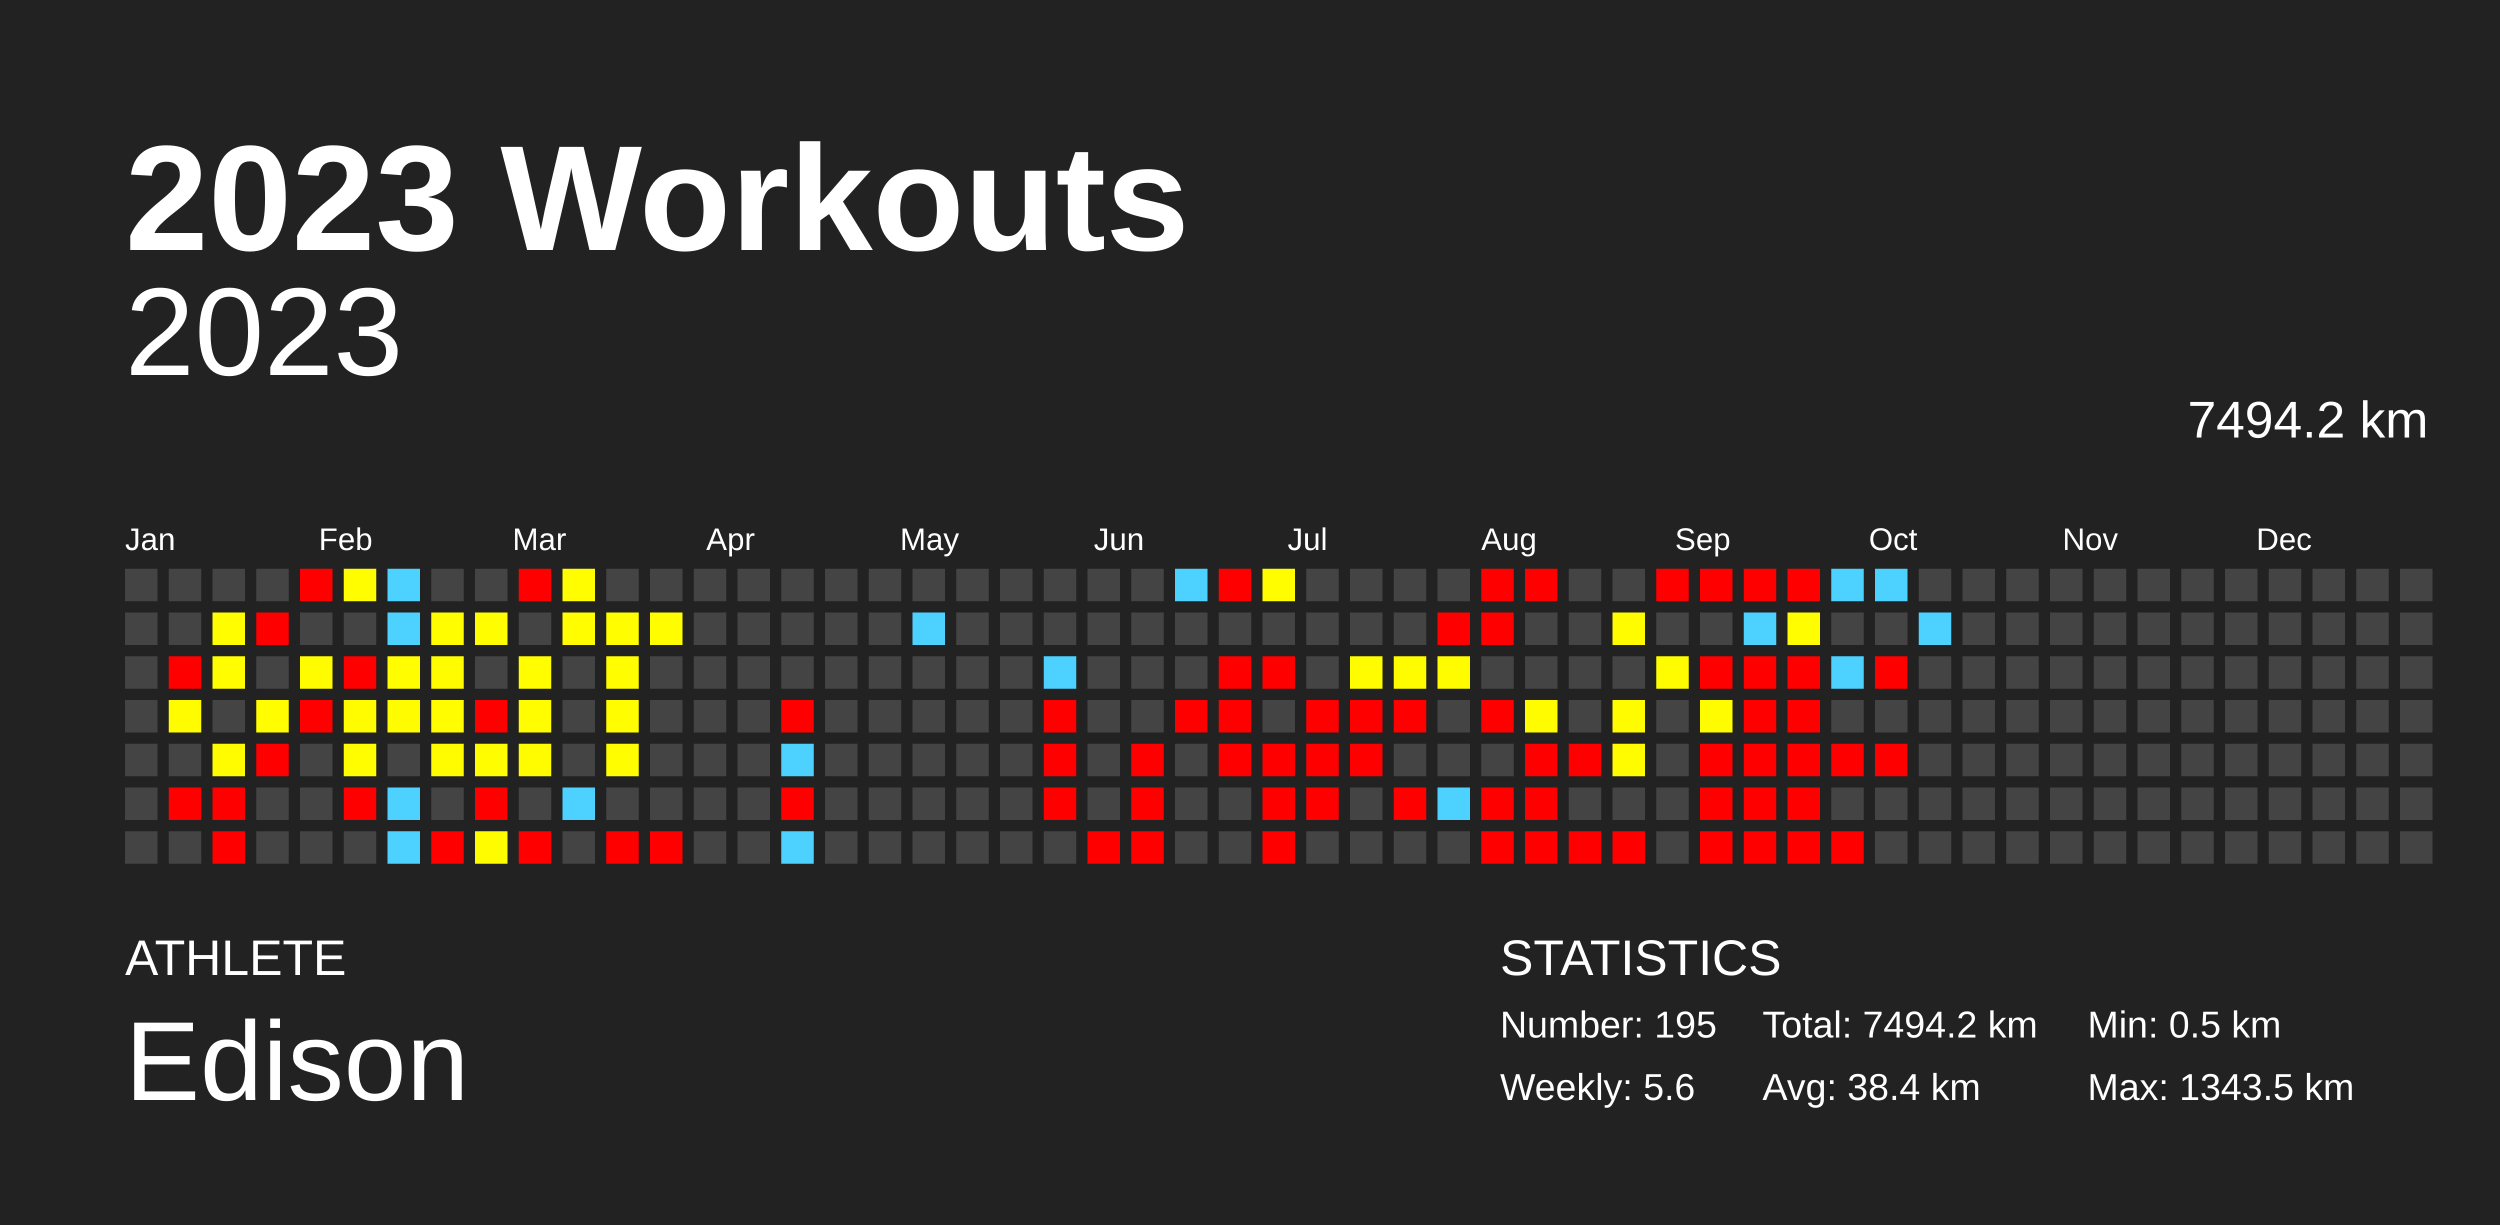
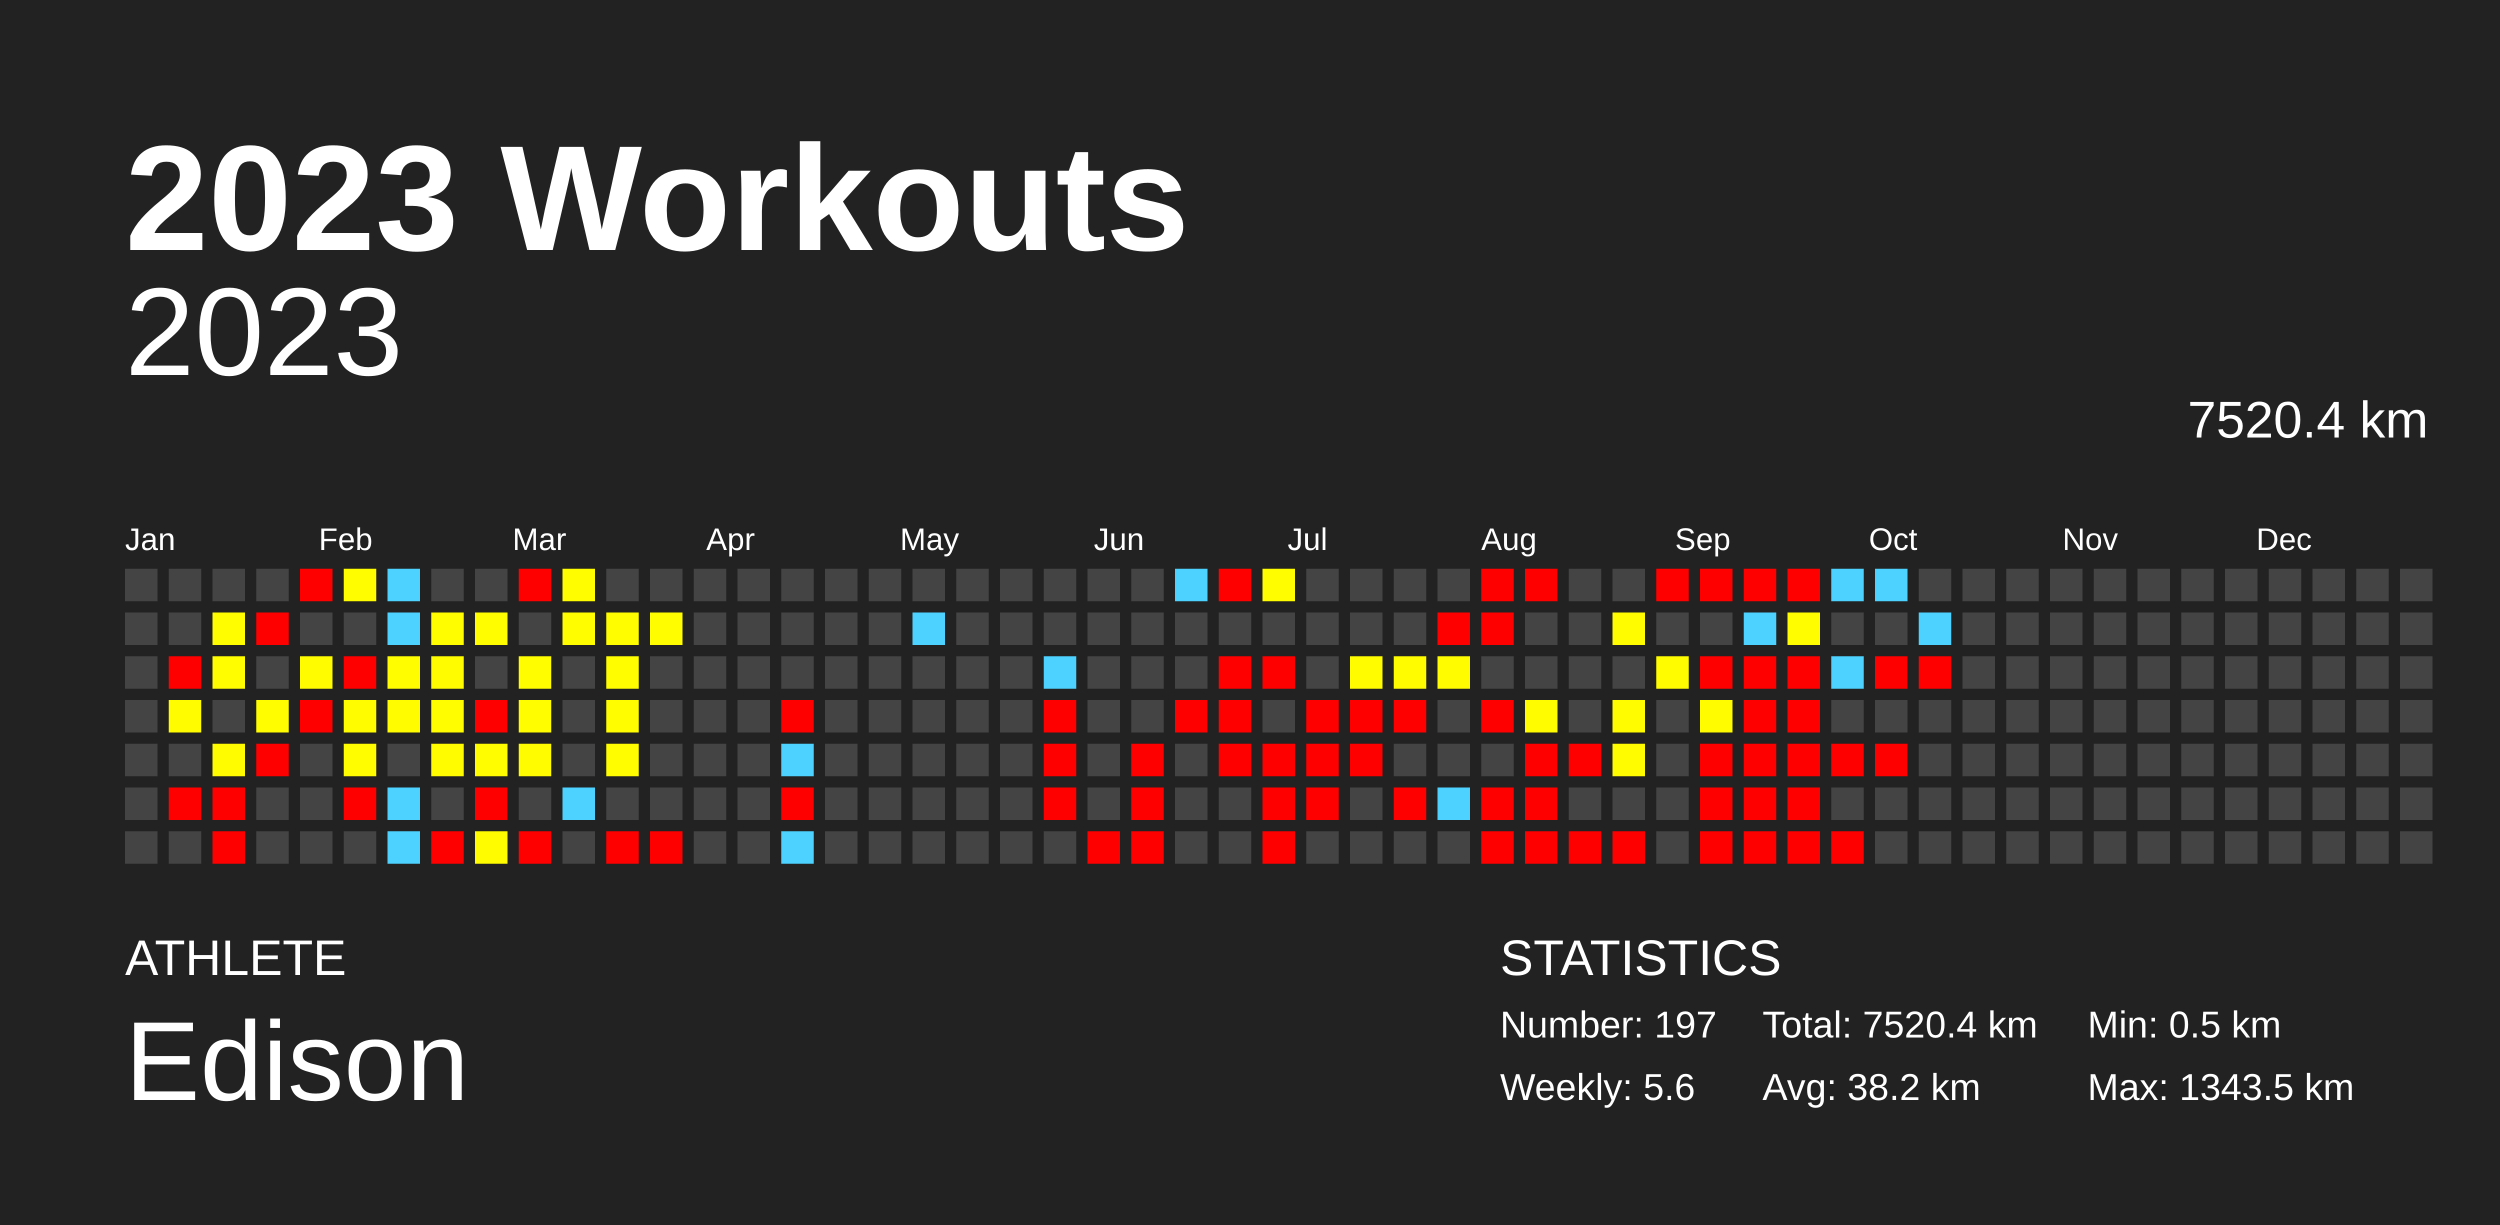
<svg xmlns="http://www.w3.org/2000/svg" baseProfile="full" height="98mm" version="1.1" viewBox="0,0,200,98" width="200mm">
  <defs />
  <rect fill="#222222" height="98" width="200" x="0" y="0" />
  <text fill="#FFFFFF" style="font-size:12px; font-family:Arial; font-weight:bold;" x="10" y="20">2023 Workouts</text>
  <text fill="#FFFFFF" style="font-size:4px; font-family:Arial" x="10" y="78">ATHLETE</text>
  <text fill="#FFFFFF" style="font-size:9px; font-family:Arial" x="10" y="88">Edison</text>
  <text fill="#FFFFFF" style="font-size:4px; font-family:Arial" x="120" y="78">STATISTICS</text>
-   <text fill="#FFFFFF" style="font-size:3px; font-family:Arial" x="120" y="83">Number: 195</text>
+   <text fill="#FFFFFF" style="font-size:3px; font-family:Arial" x="120" y="83">Number: 197</text>
  <text fill="#FFFFFF" style="font-size:3px; font-family:Arial" x="120" y="88">Weekly: 5.6</text>
-   <text fill="#FFFFFF" style="font-size:3px; font-family:Arial" x="141" y="83">Total: 7494.2 km</text>
-   <text fill="#FFFFFF" style="font-size:3px; font-family:Arial" x="141" y="88">Avg: 38.4 km</text>
+   <text fill="#FFFFFF" style="font-size:3px; font-family:Arial" x="141" y="83">Total: 7520.4 km</text>
+   <text fill="#FFFFFF" style="font-size:3px; font-family:Arial" x="141" y="88">Avg: 38.2 km</text>
  <text fill="#FFFFFF" style="font-size:3px; font-family:Arial" x="167" y="83">Min: 0.5 km</text>
  <text fill="#FFFFFF" style="font-size:3px; font-family:Arial" x="167" y="88">Max: 1343.5 km</text>
  <text alignment-baseline="hanging" fill="#FFFFFF" style="font-size:10.0px; font-family:Arial;" x="10" y="30">2023</text>
-   <text alignment-baseline="hanging" fill="#FFFFFF" style="font-size:4.125px; font-family:Arial;" x="175" y="35">7494.2 km</text>
+   <text alignment-baseline="hanging" fill="#FFFFFF" style="font-size:4.125px; font-family:Arial;" x="175" y="35">7520.4 km</text>
  <text fill="#FFFFFF" style="font-size:2.5px; font-family:Arial" x="10.0" y="44">Jan</text>
  <text fill="#FFFFFF" style="font-size:2.5px; font-family:Arial" x="25.5" y="44">Feb</text>
  <text fill="#FFFFFF" style="font-size:2.5px; font-family:Arial" x="41.0" y="44">Mar</text>
  <text fill="#FFFFFF" style="font-size:2.5px; font-family:Arial" x="56.5" y="44">Apr</text>
  <text fill="#FFFFFF" style="font-size:2.5px; font-family:Arial" x="72.0" y="44">May</text>
  <text fill="#FFFFFF" style="font-size:2.5px; font-family:Arial" x="87.5" y="44">Jun</text>
  <text fill="#FFFFFF" style="font-size:2.5px; font-family:Arial" x="103.0" y="44">Jul</text>
  <text fill="#FFFFFF" style="font-size:2.5px; font-family:Arial" x="118.5" y="44">Aug</text>
  <text fill="#FFFFFF" style="font-size:2.5px; font-family:Arial" x="134.0" y="44">Sep</text>
  <text fill="#FFFFFF" style="font-size:2.5px; font-family:Arial" x="149.5" y="44">Oct</text>
  <text fill="#FFFFFF" style="font-size:2.5px; font-family:Arial" x="165.0" y="44">Nov</text>
  <text fill="#FFFFFF" style="font-size:2.5px; font-family:Arial" x="180.5" y="44">Dec</text>
  <rect fill="#444444" height="2.6" width="2.6" x="10.0" y="45.5" />
  <rect fill="#444444" height="2.6" width="2.6" x="10.0" y="49.0" />
  <rect fill="#444444" height="2.6" width="2.6" x="10.0" y="52.5" />
  <rect fill="#444444" height="2.6" width="2.6" x="10.0" y="56.0" />
  <rect fill="#444444" height="2.6" width="2.6" x="10.0" y="59.5" />
  <rect fill="#444444" height="2.6" width="2.6" x="10.0" y="63.0" />
  <rect fill="#444444" height="2.6" width="2.6" x="10.0" y="66.5" />
  <rect fill="#444444" height="2.6" width="2.6" x="13.5" y="45.5" />
  <rect fill="#444444" height="2.6" width="2.6" x="13.5" y="49.0" />
  <rect fill="red" height="2.6" width="2.6" x="13.5" y="52.5" />
  <rect fill="#fffc00" height="2.6" width="2.6" x="13.5" y="56.0" />
  <rect fill="#444444" height="2.6" width="2.6" x="13.5" y="59.5" />
  <rect fill="red" height="2.6" width="2.6" x="13.5" y="63.0" />
  <rect fill="#444444" height="2.6" width="2.6" x="13.5" y="66.5" />
  <rect fill="#444444" height="2.6" width="2.6" x="17.0" y="45.5" />
  <rect fill="#fffd00" height="2.6" width="2.6" x="17.0" y="49.0" />
  <rect fill="#fffd00" height="2.6" width="2.6" x="17.0" y="52.5" />
  <rect fill="#444444" height="2.6" width="2.6" x="17.0" y="56.0" />
  <rect fill="#fffc00" height="2.6" width="2.6" x="17.0" y="59.5" />
  <rect fill="red" height="2.6" width="2.6" x="17.0" y="63.0" />
  <rect fill="red" height="2.6" width="2.6" x="17.0" y="66.5" />
  <rect fill="#444444" height="2.6" width="2.6" x="20.5" y="45.5" />
  <rect fill="red" height="2.6" width="2.6" x="20.5" y="49.0" />
  <rect fill="#444444" height="2.6" width="2.6" x="20.5" y="52.5" />
  <rect fill="#fffd00" height="2.6" width="2.6" x="20.5" y="56.0" />
  <rect fill="red" height="2.6" width="2.6" x="20.5" y="59.5" />
  <rect fill="#444444" height="2.6" width="2.6" x="20.5" y="63.0" />
  <rect fill="#444444" height="2.6" width="2.6" x="20.5" y="66.5" />
  <rect fill="red" height="2.6" width="2.6" x="24.0" y="45.5" />
  <rect fill="#444444" height="2.6" width="2.6" x="24.0" y="49.0" />
  <rect fill="#fffc00" height="2.6" width="2.6" x="24.0" y="52.5" />
  <rect fill="red" height="2.6" width="2.6" x="24.0" y="56.0" />
  <rect fill="#444444" height="2.6" width="2.6" x="24.0" y="59.5" />
  <rect fill="#444444" height="2.6" width="2.6" x="24.0" y="63.0" />
  <rect fill="#444444" height="2.6" width="2.6" x="24.0" y="66.5" />
  <rect fill="#fffd00" height="2.6" width="2.6" x="27.5" y="45.5" />
  <rect fill="#444444" height="2.6" width="2.6" x="27.5" y="49.0" />
  <rect fill="red" height="2.6" width="2.6" x="27.5" y="52.5" />
  <rect fill="#fffc00" height="2.6" width="2.6" x="27.5" y="56.0" />
  <rect fill="#fffd00" height="2.6" width="2.6" x="27.5" y="59.5" />
  <rect fill="red" height="2.6" width="2.6" x="27.5" y="63.0" />
  <rect fill="#444444" height="2.6" width="2.6" x="27.5" y="66.5" />
  <rect fill="#4dd2ff" height="2.6" width="2.6" x="31.0" y="45.5" />
  <rect fill="#4dd2ff" height="2.6" width="2.6" x="31.0" y="49.0" />
  <rect fill="#fffd00" height="2.6" width="2.6" x="31.0" y="52.5" />
  <rect fill="#fffc00" height="2.6" width="2.6" x="31.0" y="56.0" />
  <rect fill="#444444" height="2.6" width="2.6" x="31.0" y="59.5" />
  <rect fill="#4dd2ff" height="2.6" width="2.6" x="31.0" y="63.0" />
  <rect fill="#4dd2ff" height="2.6" width="2.6" x="31.0" y="66.5" />
  <rect fill="#444444" height="2.6" width="2.6" x="34.5" y="45.5" />
  <rect fill="#fffd00" height="2.6" width="2.6" x="34.5" y="49.0" />
  <rect fill="#fffc00" height="2.6" width="2.6" x="34.5" y="52.5" />
  <rect fill="#fffd00" height="2.6" width="2.6" x="34.5" y="56.0" />
  <rect fill="#fffc00" height="2.6" width="2.6" x="34.5" y="59.5" />
  <rect fill="#444444" height="2.6" width="2.6" x="34.5" y="63.0" />
  <rect fill="red" height="2.6" width="2.6" x="34.5" y="66.5" />
  <rect fill="#444444" height="2.6" width="2.6" x="38.0" y="45.5" />
  <rect fill="#fffd00" height="2.6" width="2.6" x="38.0" y="49.0" />
  <rect fill="#444444" height="2.6" width="2.6" x="38.0" y="52.5" />
  <rect fill="red" height="2.6" width="2.6" x="38.0" y="56.0" />
  <rect fill="#fffd00" height="2.6" width="2.6" x="38.0" y="59.5" />
  <rect fill="red" height="2.6" width="2.6" x="38.0" y="63.0" />
  <rect fill="#fffc00" height="2.6" width="2.6" x="38.0" y="66.5" />
  <rect fill="red" height="2.6" width="2.6" x="41.5" y="45.5" />
  <rect fill="#444444" height="2.6" width="2.6" x="41.5" y="49.0" />
  <rect fill="#fffd00" height="2.6" width="2.6" x="41.5" y="52.5" />
  <rect fill="#fffd00" height="2.6" width="2.6" x="41.5" y="56.0" />
  <rect fill="#fffc00" height="2.6" width="2.6" x="41.5" y="59.5" />
  <rect fill="#444444" height="2.6" width="2.6" x="41.5" y="63.0" />
  <rect fill="red" height="2.6" width="2.6" x="41.5" y="66.5" />
  <rect fill="#fffd00" height="2.6" width="2.6" x="45.0" y="45.5" />
  <rect fill="#fffd00" height="2.6" width="2.6" x="45.0" y="49.0" />
  <rect fill="#444444" height="2.6" width="2.6" x="45.0" y="52.5" />
  <rect fill="#444444" height="2.6" width="2.6" x="45.0" y="56.0" />
  <rect fill="#444444" height="2.6" width="2.6" x="45.0" y="59.5" />
  <rect fill="#4dd2ff" height="2.6" width="2.6" x="45.0" y="63.0" />
  <rect fill="#444444" height="2.6" width="2.6" x="45.0" y="66.5" />
  <rect fill="#444444" height="2.6" width="2.6" x="48.5" y="45.5" />
  <rect fill="#fffd00" height="2.6" width="2.6" x="48.5" y="49.0" />
  <rect fill="#fffd00" height="2.6" width="2.6" x="48.5" y="52.5" />
  <rect fill="#fffd00" height="2.6" width="2.6" x="48.5" y="56.0" />
  <rect fill="#fffd00" height="2.6" width="2.6" x="48.5" y="59.5" />
  <rect fill="#444444" height="2.6" width="2.6" x="48.5" y="63.0" />
  <rect fill="red" height="2.6" width="2.6" x="48.5" y="66.5" />
  <rect fill="#444444" height="2.6" width="2.6" x="52.0" y="45.5" />
  <rect fill="#fffd00" height="2.6" width="2.6" x="52.0" y="49.0" />
  <rect fill="#444444" height="2.6" width="2.6" x="52.0" y="52.5" />
  <rect fill="#444444" height="2.6" width="2.6" x="52.0" y="56.0" />
  <rect fill="#444444" height="2.6" width="2.6" x="52.0" y="59.5" />
  <rect fill="#444444" height="2.6" width="2.6" x="52.0" y="63.0" />
  <rect fill="red" height="2.6" width="2.6" x="52.0" y="66.5" />
  <rect fill="#444444" height="2.6" width="2.6" x="55.5" y="45.5" />
  <rect fill="#444444" height="2.6" width="2.6" x="55.5" y="49.0" />
  <rect fill="#444444" height="2.6" width="2.6" x="55.5" y="52.5" />
  <rect fill="#444444" height="2.6" width="2.6" x="55.5" y="56.0" />
  <rect fill="#444444" height="2.6" width="2.6" x="55.5" y="59.5" />
  <rect fill="#444444" height="2.6" width="2.6" x="55.5" y="63.0" />
  <rect fill="#444444" height="2.6" width="2.6" x="55.5" y="66.5" />
  <rect fill="#444444" height="2.6" width="2.6" x="59.0" y="45.5" />
  <rect fill="#444444" height="2.6" width="2.6" x="59.0" y="49.0" />
  <rect fill="#444444" height="2.6" width="2.6" x="59.0" y="52.5" />
  <rect fill="#444444" height="2.6" width="2.6" x="59.0" y="56.0" />
  <rect fill="#444444" height="2.6" width="2.6" x="59.0" y="59.5" />
  <rect fill="#444444" height="2.6" width="2.6" x="59.0" y="63.0" />
  <rect fill="#444444" height="2.6" width="2.6" x="59.0" y="66.5" />
  <rect fill="#444444" height="2.6" width="2.6" x="62.5" y="45.5" />
  <rect fill="#444444" height="2.6" width="2.6" x="62.5" y="49.0" />
  <rect fill="#444444" height="2.6" width="2.6" x="62.5" y="52.5" />
  <rect fill="red" height="2.6" width="2.6" x="62.5" y="56.0" />
  <rect fill="#4dd2ff" height="2.6" width="2.6" x="62.5" y="59.5" />
  <rect fill="red" height="2.6" width="2.6" x="62.5" y="63.0" />
  <rect fill="#4dd2ff" height="2.6" width="2.6" x="62.5" y="66.5" />
  <rect fill="#444444" height="2.6" width="2.6" x="66.0" y="45.5" />
  <rect fill="#444444" height="2.6" width="2.6" x="66.0" y="49.0" />
  <rect fill="#444444" height="2.6" width="2.6" x="66.0" y="52.5" />
  <rect fill="#444444" height="2.6" width="2.6" x="66.0" y="56.0" />
  <rect fill="#444444" height="2.6" width="2.6" x="66.0" y="59.5" />
  <rect fill="#444444" height="2.6" width="2.6" x="66.0" y="63.0" />
  <rect fill="#444444" height="2.6" width="2.6" x="66.0" y="66.5" />
  <rect fill="#444444" height="2.6" width="2.6" x="69.5" y="45.5" />
  <rect fill="#444444" height="2.6" width="2.6" x="69.5" y="49.0" />
  <rect fill="#444444" height="2.6" width="2.6" x="69.5" y="52.5" />
  <rect fill="#444444" height="2.6" width="2.6" x="69.5" y="56.0" />
  <rect fill="#444444" height="2.6" width="2.6" x="69.5" y="59.5" />
  <rect fill="#444444" height="2.6" width="2.6" x="69.5" y="63.0" />
  <rect fill="#444444" height="2.6" width="2.6" x="69.5" y="66.5" />
  <rect fill="#444444" height="2.6" width="2.6" x="73.0" y="45.5" />
  <rect fill="#4dd2ff" height="2.6" width="2.6" x="73.0" y="49.0" />
  <rect fill="#444444" height="2.6" width="2.6" x="73.0" y="52.5" />
  <rect fill="#444444" height="2.6" width="2.6" x="73.0" y="56.0" />
  <rect fill="#444444" height="2.6" width="2.6" x="73.0" y="59.5" />
  <rect fill="#444444" height="2.6" width="2.6" x="73.0" y="63.0" />
  <rect fill="#444444" height="2.6" width="2.6" x="73.0" y="66.5" />
  <rect fill="#444444" height="2.6" width="2.6" x="76.5" y="45.5" />
  <rect fill="#444444" height="2.6" width="2.6" x="76.5" y="49.0" />
  <rect fill="#444444" height="2.6" width="2.6" x="76.5" y="52.5" />
  <rect fill="#444444" height="2.6" width="2.6" x="76.5" y="56.0" />
  <rect fill="#444444" height="2.6" width="2.6" x="76.5" y="59.5" />
  <rect fill="#444444" height="2.6" width="2.6" x="76.5" y="63.0" />
  <rect fill="#444444" height="2.6" width="2.6" x="76.5" y="66.5" />
  <rect fill="#444444" height="2.6" width="2.6" x="80.0" y="45.5" />
  <rect fill="#444444" height="2.6" width="2.6" x="80.0" y="49.0" />
  <rect fill="#444444" height="2.6" width="2.6" x="80.0" y="52.5" />
  <rect fill="#444444" height="2.6" width="2.6" x="80.0" y="56.0" />
  <rect fill="#444444" height="2.6" width="2.6" x="80.0" y="59.5" />
  <rect fill="#444444" height="2.6" width="2.6" x="80.0" y="63.0" />
  <rect fill="#444444" height="2.6" width="2.6" x="80.0" y="66.5" />
  <rect fill="#444444" height="2.6" width="2.6" x="83.5" y="45.5" />
  <rect fill="#444444" height="2.6" width="2.6" x="83.5" y="49.0" />
  <rect fill="#4dd2ff" height="2.6" width="2.6" x="83.5" y="52.5" />
  <rect fill="red" height="2.6" width="2.6" x="83.5" y="56.0" />
  <rect fill="red" height="2.6" width="2.6" x="83.5" y="59.5" />
  <rect fill="red" height="2.6" width="2.6" x="83.5" y="63.0" />
  <rect fill="#444444" height="2.6" width="2.6" x="83.5" y="66.5" />
  <rect fill="#444444" height="2.6" width="2.6" x="87.0" y="45.5" />
  <rect fill="#444444" height="2.6" width="2.6" x="87.0" y="49.0" />
  <rect fill="#444444" height="2.6" width="2.6" x="87.0" y="52.5" />
  <rect fill="#444444" height="2.6" width="2.6" x="87.0" y="56.0" />
  <rect fill="#444444" height="2.6" width="2.6" x="87.0" y="59.5" />
  <rect fill="#444444" height="2.6" width="2.6" x="87.0" y="63.0" />
  <rect fill="red" height="2.6" width="2.6" x="87.0" y="66.5" />
  <rect fill="#444444" height="2.6" width="2.6" x="90.5" y="45.5" />
  <rect fill="#444444" height="2.6" width="2.6" x="90.5" y="49.0" />
  <rect fill="#444444" height="2.6" width="2.6" x="90.5" y="52.5" />
  <rect fill="#444444" height="2.6" width="2.6" x="90.5" y="56.0" />
  <rect fill="red" height="2.6" width="2.6" x="90.5" y="59.5" />
  <rect fill="red" height="2.6" width="2.6" x="90.5" y="63.0" />
  <rect fill="red" height="2.6" width="2.6" x="90.5" y="66.5" />
  <rect fill="#4dd2ff" height="2.6" width="2.6" x="94.0" y="45.5" />
  <rect fill="#444444" height="2.6" width="2.6" x="94.0" y="49.0" />
  <rect fill="#444444" height="2.6" width="2.6" x="94.0" y="52.5" />
  <rect fill="red" height="2.6" width="2.6" x="94.0" y="56.0" />
  <rect fill="#444444" height="2.6" width="2.6" x="94.0" y="59.5" />
  <rect fill="#444444" height="2.6" width="2.6" x="94.0" y="63.0" />
  <rect fill="#444444" height="2.6" width="2.6" x="94.0" y="66.5" />
  <rect fill="red" height="2.6" width="2.6" x="97.5" y="45.5" />
  <rect fill="#444444" height="2.6" width="2.6" x="97.5" y="49.0" />
  <rect fill="red" height="2.6" width="2.6" x="97.5" y="52.5" />
  <rect fill="red" height="2.6" width="2.6" x="97.5" y="56.0" />
  <rect fill="red" height="2.6" width="2.6" x="97.5" y="59.5" />
  <rect fill="#444444" height="2.6" width="2.6" x="97.5" y="63.0" />
  <rect fill="#444444" height="2.6" width="2.6" x="97.5" y="66.5" />
  <rect fill="#fffd00" height="2.6" width="2.6" x="101.0" y="45.5" />
  <rect fill="#444444" height="2.6" width="2.6" x="101.0" y="49.0" />
  <rect fill="red" height="2.6" width="2.6" x="101.0" y="52.5" />
  <rect fill="#444444" height="2.6" width="2.6" x="101.0" y="56.0" />
  <rect fill="red" height="2.6" width="2.6" x="101.0" y="59.5" />
  <rect fill="red" height="2.6" width="2.6" x="101.0" y="63.0" />
  <rect fill="red" height="2.6" width="2.6" x="101.0" y="66.5" />
  <rect fill="#444444" height="2.6" width="2.6" x="104.5" y="45.5" />
  <rect fill="#444444" height="2.6" width="2.6" x="104.5" y="49.0" />
  <rect fill="#444444" height="2.6" width="2.6" x="104.5" y="52.5" />
  <rect fill="red" height="2.6" width="2.6" x="104.5" y="56.0" />
  <rect fill="red" height="2.6" width="2.6" x="104.5" y="59.5" />
  <rect fill="red" height="2.6" width="2.6" x="104.5" y="63.0" />
  <rect fill="#444444" height="2.6" width="2.6" x="104.5" y="66.5" />
  <rect fill="#444444" height="2.6" width="2.6" x="108.0" y="45.5" />
  <rect fill="#444444" height="2.6" width="2.6" x="108.0" y="49.0" />
  <rect fill="#fffc00" height="2.6" width="2.6" x="108.0" y="52.5" />
  <rect fill="red" height="2.6" width="2.6" x="108.0" y="56.0" />
  <rect fill="red" height="2.6" width="2.6" x="108.0" y="59.5" />
  <rect fill="#444444" height="2.6" width="2.6" x="108.0" y="63.0" />
  <rect fill="#444444" height="2.6" width="2.6" x="108.0" y="66.5" />
  <rect fill="#444444" height="2.6" width="2.6" x="111.5" y="45.5" />
  <rect fill="#444444" height="2.6" width="2.6" x="111.5" y="49.0" />
  <rect fill="#fffc00" height="2.6" width="2.6" x="111.5" y="52.5" />
  <rect fill="red" height="2.6" width="2.6" x="111.5" y="56.0" />
  <rect fill="#444444" height="2.6" width="2.6" x="111.5" y="59.5" />
  <rect fill="red" height="2.6" width="2.6" x="111.5" y="63.0" />
  <rect fill="#444444" height="2.6" width="2.6" x="111.5" y="66.5" />
  <rect fill="#444444" height="2.6" width="2.6" x="115.0" y="45.5" />
  <rect fill="red" height="2.6" width="2.6" x="115.0" y="49.0" />
  <rect fill="#fffc00" height="2.6" width="2.6" x="115.0" y="52.5" />
  <rect fill="#444444" height="2.6" width="2.6" x="115.0" y="56.0" />
  <rect fill="#444444" height="2.6" width="2.6" x="115.0" y="59.5" />
  <rect fill="#4dd2ff" height="2.6" width="2.6" x="115.0" y="63.0" />
  <rect fill="#444444" height="2.6" width="2.6" x="115.0" y="66.5" />
  <rect fill="red" height="2.6" width="2.6" x="118.5" y="45.5" />
  <rect fill="red" height="2.6" width="2.6" x="118.5" y="49.0" />
  <rect fill="#444444" height="2.6" width="2.6" x="118.5" y="52.5" />
  <rect fill="red" height="2.6" width="2.6" x="118.5" y="56.0" />
  <rect fill="#444444" height="2.6" width="2.6" x="118.5" y="59.5" />
  <rect fill="red" height="2.6" width="2.6" x="118.5" y="63.0" />
  <rect fill="red" height="2.6" width="2.6" x="118.5" y="66.5" />
  <rect fill="red" height="2.6" width="2.6" x="122.0" y="45.5" />
  <rect fill="#444444" height="2.6" width="2.6" x="122.0" y="49.0" />
  <rect fill="#444444" height="2.6" width="2.6" x="122.0" y="52.5" />
  <rect fill="#fffc00" height="2.6" width="2.6" x="122.0" y="56.0" />
  <rect fill="red" height="2.6" width="2.6" x="122.0" y="59.5" />
  <rect fill="red" height="2.6" width="2.6" x="122.0" y="63.0" />
  <rect fill="red" height="2.6" width="2.6" x="122.0" y="66.5" />
  <rect fill="#444444" height="2.6" width="2.6" x="125.5" y="45.5" />
  <rect fill="#444444" height="2.6" width="2.6" x="125.5" y="49.0" />
  <rect fill="#444444" height="2.6" width="2.6" x="125.5" y="52.5" />
  <rect fill="#444444" height="2.6" width="2.6" x="125.5" y="56.0" />
  <rect fill="red" height="2.6" width="2.6" x="125.5" y="59.5" />
  <rect fill="#444444" height="2.6" width="2.6" x="125.5" y="63.0" />
  <rect fill="red" height="2.6" width="2.6" x="125.5" y="66.5" />
  <rect fill="#444444" height="2.6" width="2.6" x="129.0" y="45.5" />
  <rect fill="#fffc00" height="2.6" width="2.6" x="129.0" y="49.0" />
  <rect fill="#444444" height="2.6" width="2.6" x="129.0" y="52.5" />
  <rect fill="#fffc00" height="2.6" width="2.6" x="129.0" y="56.0" />
  <rect fill="#fffc00" height="2.6" width="2.6" x="129.0" y="59.5" />
  <rect fill="#444444" height="2.6" width="2.6" x="129.0" y="63.0" />
  <rect fill="red" height="2.6" width="2.6" x="129.0" y="66.5" />
  <rect fill="red" height="2.6" width="2.6" x="132.5" y="45.5" />
  <rect fill="#444444" height="2.6" width="2.6" x="132.5" y="49.0" />
  <rect fill="#fffc00" height="2.6" width="2.6" x="132.5" y="52.5" />
  <rect fill="#444444" height="2.6" width="2.6" x="132.5" y="56.0" />
  <rect fill="#444444" height="2.6" width="2.6" x="132.5" y="59.5" />
  <rect fill="#444444" height="2.6" width="2.6" x="132.5" y="63.0" />
  <rect fill="#444444" height="2.6" width="2.6" x="132.5" y="66.5" />
  <rect fill="red" height="2.6" width="2.6" x="136.0" y="45.5" />
  <rect fill="#444444" height="2.6" width="2.6" x="136.0" y="49.0" />
  <rect fill="red" height="2.6" width="2.6" x="136.0" y="52.5" />
  <rect fill="#fffc00" height="2.6" width="2.6" x="136.0" y="56.0" />
  <rect fill="red" height="2.6" width="2.6" x="136.0" y="59.5" />
  <rect fill="red" height="2.6" width="2.6" x="136.0" y="63.0" />
  <rect fill="red" height="2.6" width="2.6" x="136.0" y="66.5" />
  <rect fill="red" height="2.6" width="2.6" x="139.5" y="45.5" />
  <rect fill="#4dd2ff" height="2.6" width="2.6" x="139.5" y="49.0" />
  <rect fill="red" height="2.6" width="2.6" x="139.5" y="52.5" />
  <rect fill="red" height="2.6" width="2.6" x="139.5" y="56.0" />
  <rect fill="red" height="2.6" width="2.6" x="139.5" y="59.5" />
  <rect fill="red" height="2.6" width="2.6" x="139.5" y="63.0" />
  <rect fill="red" height="2.6" width="2.6" x="139.5" y="66.5" />
  <rect fill="red" height="2.6" width="2.6" x="143.0" y="45.5" />
  <rect fill="#fffd00" height="2.6" width="2.6" x="143.0" y="49.0" />
  <rect fill="red" height="2.6" width="2.6" x="143.0" y="52.5" />
  <rect fill="red" height="2.6" width="2.6" x="143.0" y="56.0" />
  <rect fill="red" height="2.6" width="2.6" x="143.0" y="59.5" />
  <rect fill="red" height="2.6" width="2.6" x="143.0" y="63.0" />
  <rect fill="red" height="2.6" width="2.6" x="143.0" y="66.5" />
  <rect fill="#4dd2ff" height="2.6" width="2.6" x="146.5" y="45.5" />
  <rect fill="#444444" height="2.6" width="2.6" x="146.5" y="49.0" />
  <rect fill="#4dd2ff" height="2.6" width="2.6" x="146.5" y="52.5" />
  <rect fill="#444444" height="2.6" width="2.6" x="146.5" y="56.0" />
  <rect fill="red" height="2.6" width="2.6" x="146.5" y="59.5" />
  <rect fill="#444444" height="2.6" width="2.6" x="146.5" y="63.0" />
  <rect fill="red" height="2.6" width="2.6" x="146.5" y="66.5" />
  <rect fill="#4dd2ff" height="2.6" width="2.6" x="150.0" y="45.5" />
  <rect fill="#444444" height="2.6" width="2.6" x="150.0" y="49.0" />
  <rect fill="red" height="2.6" width="2.6" x="150.0" y="52.5" />
  <rect fill="#444444" height="2.6" width="2.6" x="150.0" y="56.0" />
  <rect fill="red" height="2.6" width="2.6" x="150.0" y="59.5" />
  <rect fill="#444444" height="2.6" width="2.6" x="150.0" y="63.0" />
  <rect fill="#444444" height="2.6" width="2.6" x="150.0" y="66.5" />
  <rect fill="#444444" height="2.6" width="2.6" x="153.5" y="45.5" />
  <rect fill="#4dd2ff" height="2.6" width="2.6" x="153.5" y="49.0" />
-   <rect fill="#444444" height="2.6" width="2.6" x="153.5" y="52.5" />
+   <rect fill="red" height="2.6" width="2.6" x="153.5" y="52.5" />
  <rect fill="#444444" height="2.6" width="2.6" x="153.5" y="56.0" />
  <rect fill="#444444" height="2.6" width="2.6" x="153.5" y="59.5" />
  <rect fill="#444444" height="2.6" width="2.6" x="153.5" y="63.0" />
  <rect fill="#444444" height="2.6" width="2.6" x="153.5" y="66.5" />
  <rect fill="#444444" height="2.6" width="2.6" x="157.0" y="45.5" />
  <rect fill="#444444" height="2.6" width="2.6" x="157.0" y="49.0" />
  <rect fill="#444444" height="2.6" width="2.6" x="157.0" y="52.5" />
  <rect fill="#444444" height="2.6" width="2.6" x="157.0" y="56.0" />
  <rect fill="#444444" height="2.6" width="2.6" x="157.0" y="59.5" />
  <rect fill="#444444" height="2.6" width="2.6" x="157.0" y="63.0" />
  <rect fill="#444444" height="2.6" width="2.6" x="157.0" y="66.5" />
  <rect fill="#444444" height="2.6" width="2.6" x="160.5" y="45.5" />
  <rect fill="#444444" height="2.6" width="2.6" x="160.5" y="49.0" />
  <rect fill="#444444" height="2.6" width="2.6" x="160.5" y="52.5" />
  <rect fill="#444444" height="2.6" width="2.6" x="160.5" y="56.0" />
  <rect fill="#444444" height="2.6" width="2.6" x="160.5" y="59.5" />
  <rect fill="#444444" height="2.6" width="2.6" x="160.5" y="63.0" />
  <rect fill="#444444" height="2.6" width="2.6" x="160.5" y="66.5" />
  <rect fill="#444444" height="2.6" width="2.6" x="164.0" y="45.5" />
  <rect fill="#444444" height="2.6" width="2.6" x="164.0" y="49.0" />
  <rect fill="#444444" height="2.6" width="2.6" x="164.0" y="52.5" />
  <rect fill="#444444" height="2.6" width="2.6" x="164.0" y="56.0" />
  <rect fill="#444444" height="2.6" width="2.6" x="164.0" y="59.5" />
  <rect fill="#444444" height="2.6" width="2.6" x="164.0" y="63.0" />
  <rect fill="#444444" height="2.6" width="2.6" x="164.0" y="66.5" />
  <rect fill="#444444" height="2.6" width="2.6" x="167.5" y="45.5" />
  <rect fill="#444444" height="2.6" width="2.6" x="167.5" y="49.0" />
  <rect fill="#444444" height="2.6" width="2.6" x="167.5" y="52.5" />
  <rect fill="#444444" height="2.6" width="2.6" x="167.5" y="56.0" />
  <rect fill="#444444" height="2.6" width="2.6" x="167.5" y="59.5" />
  <rect fill="#444444" height="2.6" width="2.6" x="167.5" y="63.0" />
  <rect fill="#444444" height="2.6" width="2.6" x="167.5" y="66.5" />
  <rect fill="#444444" height="2.6" width="2.6" x="171.0" y="45.5" />
  <rect fill="#444444" height="2.6" width="2.6" x="171.0" y="49.0" />
  <rect fill="#444444" height="2.6" width="2.6" x="171.0" y="52.5" />
  <rect fill="#444444" height="2.6" width="2.6" x="171.0" y="56.0" />
  <rect fill="#444444" height="2.6" width="2.6" x="171.0" y="59.5" />
  <rect fill="#444444" height="2.6" width="2.6" x="171.0" y="63.0" />
  <rect fill="#444444" height="2.6" width="2.6" x="171.0" y="66.5" />
  <rect fill="#444444" height="2.6" width="2.6" x="174.5" y="45.5" />
  <rect fill="#444444" height="2.6" width="2.6" x="174.5" y="49.0" />
  <rect fill="#444444" height="2.6" width="2.6" x="174.5" y="52.5" />
  <rect fill="#444444" height="2.6" width="2.6" x="174.5" y="56.0" />
  <rect fill="#444444" height="2.6" width="2.6" x="174.5" y="59.5" />
  <rect fill="#444444" height="2.6" width="2.6" x="174.5" y="63.0" />
  <rect fill="#444444" height="2.6" width="2.6" x="174.5" y="66.5" />
  <rect fill="#444444" height="2.6" width="2.6" x="178.0" y="45.5" />
  <rect fill="#444444" height="2.6" width="2.6" x="178.0" y="49.0" />
  <rect fill="#444444" height="2.6" width="2.6" x="178.0" y="52.5" />
  <rect fill="#444444" height="2.6" width="2.6" x="178.0" y="56.0" />
  <rect fill="#444444" height="2.6" width="2.6" x="178.0" y="59.5" />
  <rect fill="#444444" height="2.6" width="2.6" x="178.0" y="63.0" />
  <rect fill="#444444" height="2.6" width="2.6" x="178.0" y="66.5" />
  <rect fill="#444444" height="2.6" width="2.6" x="181.5" y="45.5" />
  <rect fill="#444444" height="2.6" width="2.6" x="181.5" y="49.0" />
  <rect fill="#444444" height="2.6" width="2.6" x="181.5" y="52.5" />
  <rect fill="#444444" height="2.6" width="2.6" x="181.5" y="56.0" />
  <rect fill="#444444" height="2.6" width="2.6" x="181.5" y="59.5" />
  <rect fill="#444444" height="2.6" width="2.6" x="181.5" y="63.0" />
  <rect fill="#444444" height="2.6" width="2.6" x="181.5" y="66.5" />
  <rect fill="#444444" height="2.6" width="2.6" x="185.0" y="45.5" />
  <rect fill="#444444" height="2.6" width="2.6" x="185.0" y="49.0" />
  <rect fill="#444444" height="2.6" width="2.6" x="185.0" y="52.5" />
  <rect fill="#444444" height="2.6" width="2.6" x="185.0" y="56.0" />
  <rect fill="#444444" height="2.6" width="2.6" x="185.0" y="59.5" />
  <rect fill="#444444" height="2.6" width="2.6" x="185.0" y="63.0" />
  <rect fill="#444444" height="2.6" width="2.6" x="185.0" y="66.5" />
  <rect fill="#444444" height="2.6" width="2.6" x="188.5" y="45.5" />
  <rect fill="#444444" height="2.6" width="2.6" x="188.5" y="49.0" />
  <rect fill="#444444" height="2.6" width="2.6" x="188.5" y="52.5" />
  <rect fill="#444444" height="2.6" width="2.6" x="188.5" y="56.0" />
  <rect fill="#444444" height="2.6" width="2.6" x="188.5" y="59.5" />
  <rect fill="#444444" height="2.6" width="2.6" x="188.5" y="63.0" />
  <rect fill="#444444" height="2.6" width="2.6" x="188.5" y="66.5" />
  <rect fill="#444444" height="2.6" width="2.6" x="192.0" y="45.5" />
  <rect fill="#444444" height="2.6" width="2.6" x="192.0" y="49.0" />
  <rect fill="#444444" height="2.6" width="2.6" x="192.0" y="52.5" />
  <rect fill="#444444" height="2.6" width="2.6" x="192.0" y="56.0" />
  <rect fill="#444444" height="2.6" width="2.6" x="192.0" y="59.5" />
  <rect fill="#444444" height="2.6" width="2.6" x="192.0" y="63.0" />
  <rect fill="#444444" height="2.6" width="2.6" x="192.0" y="66.5" />
</svg>
